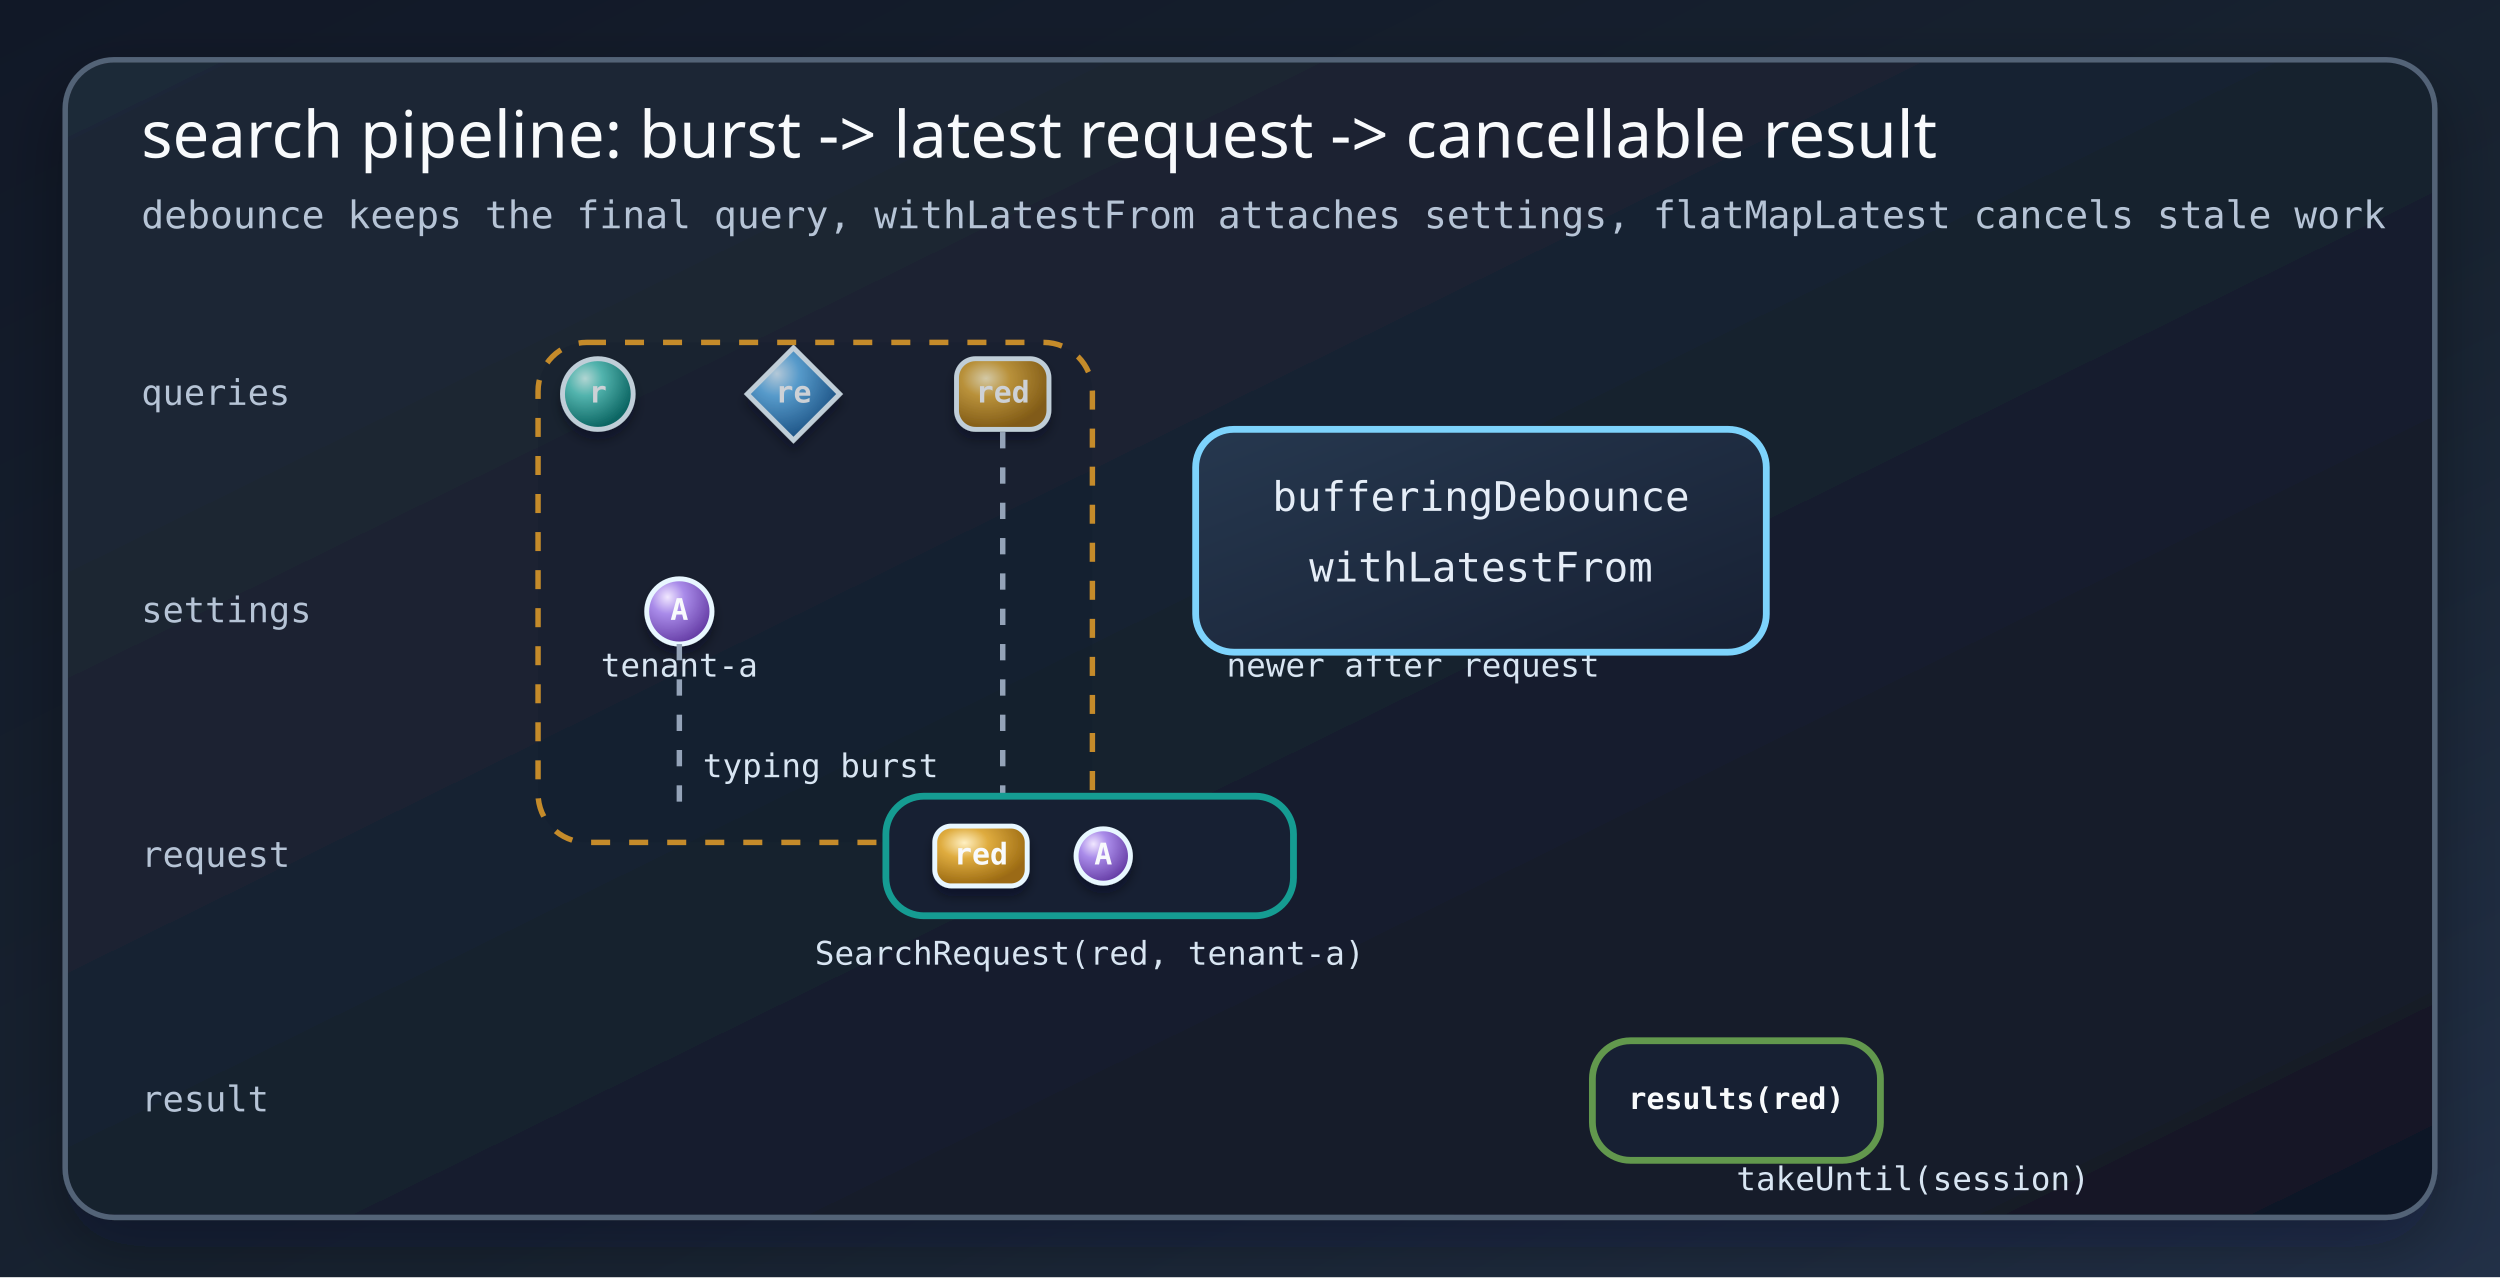
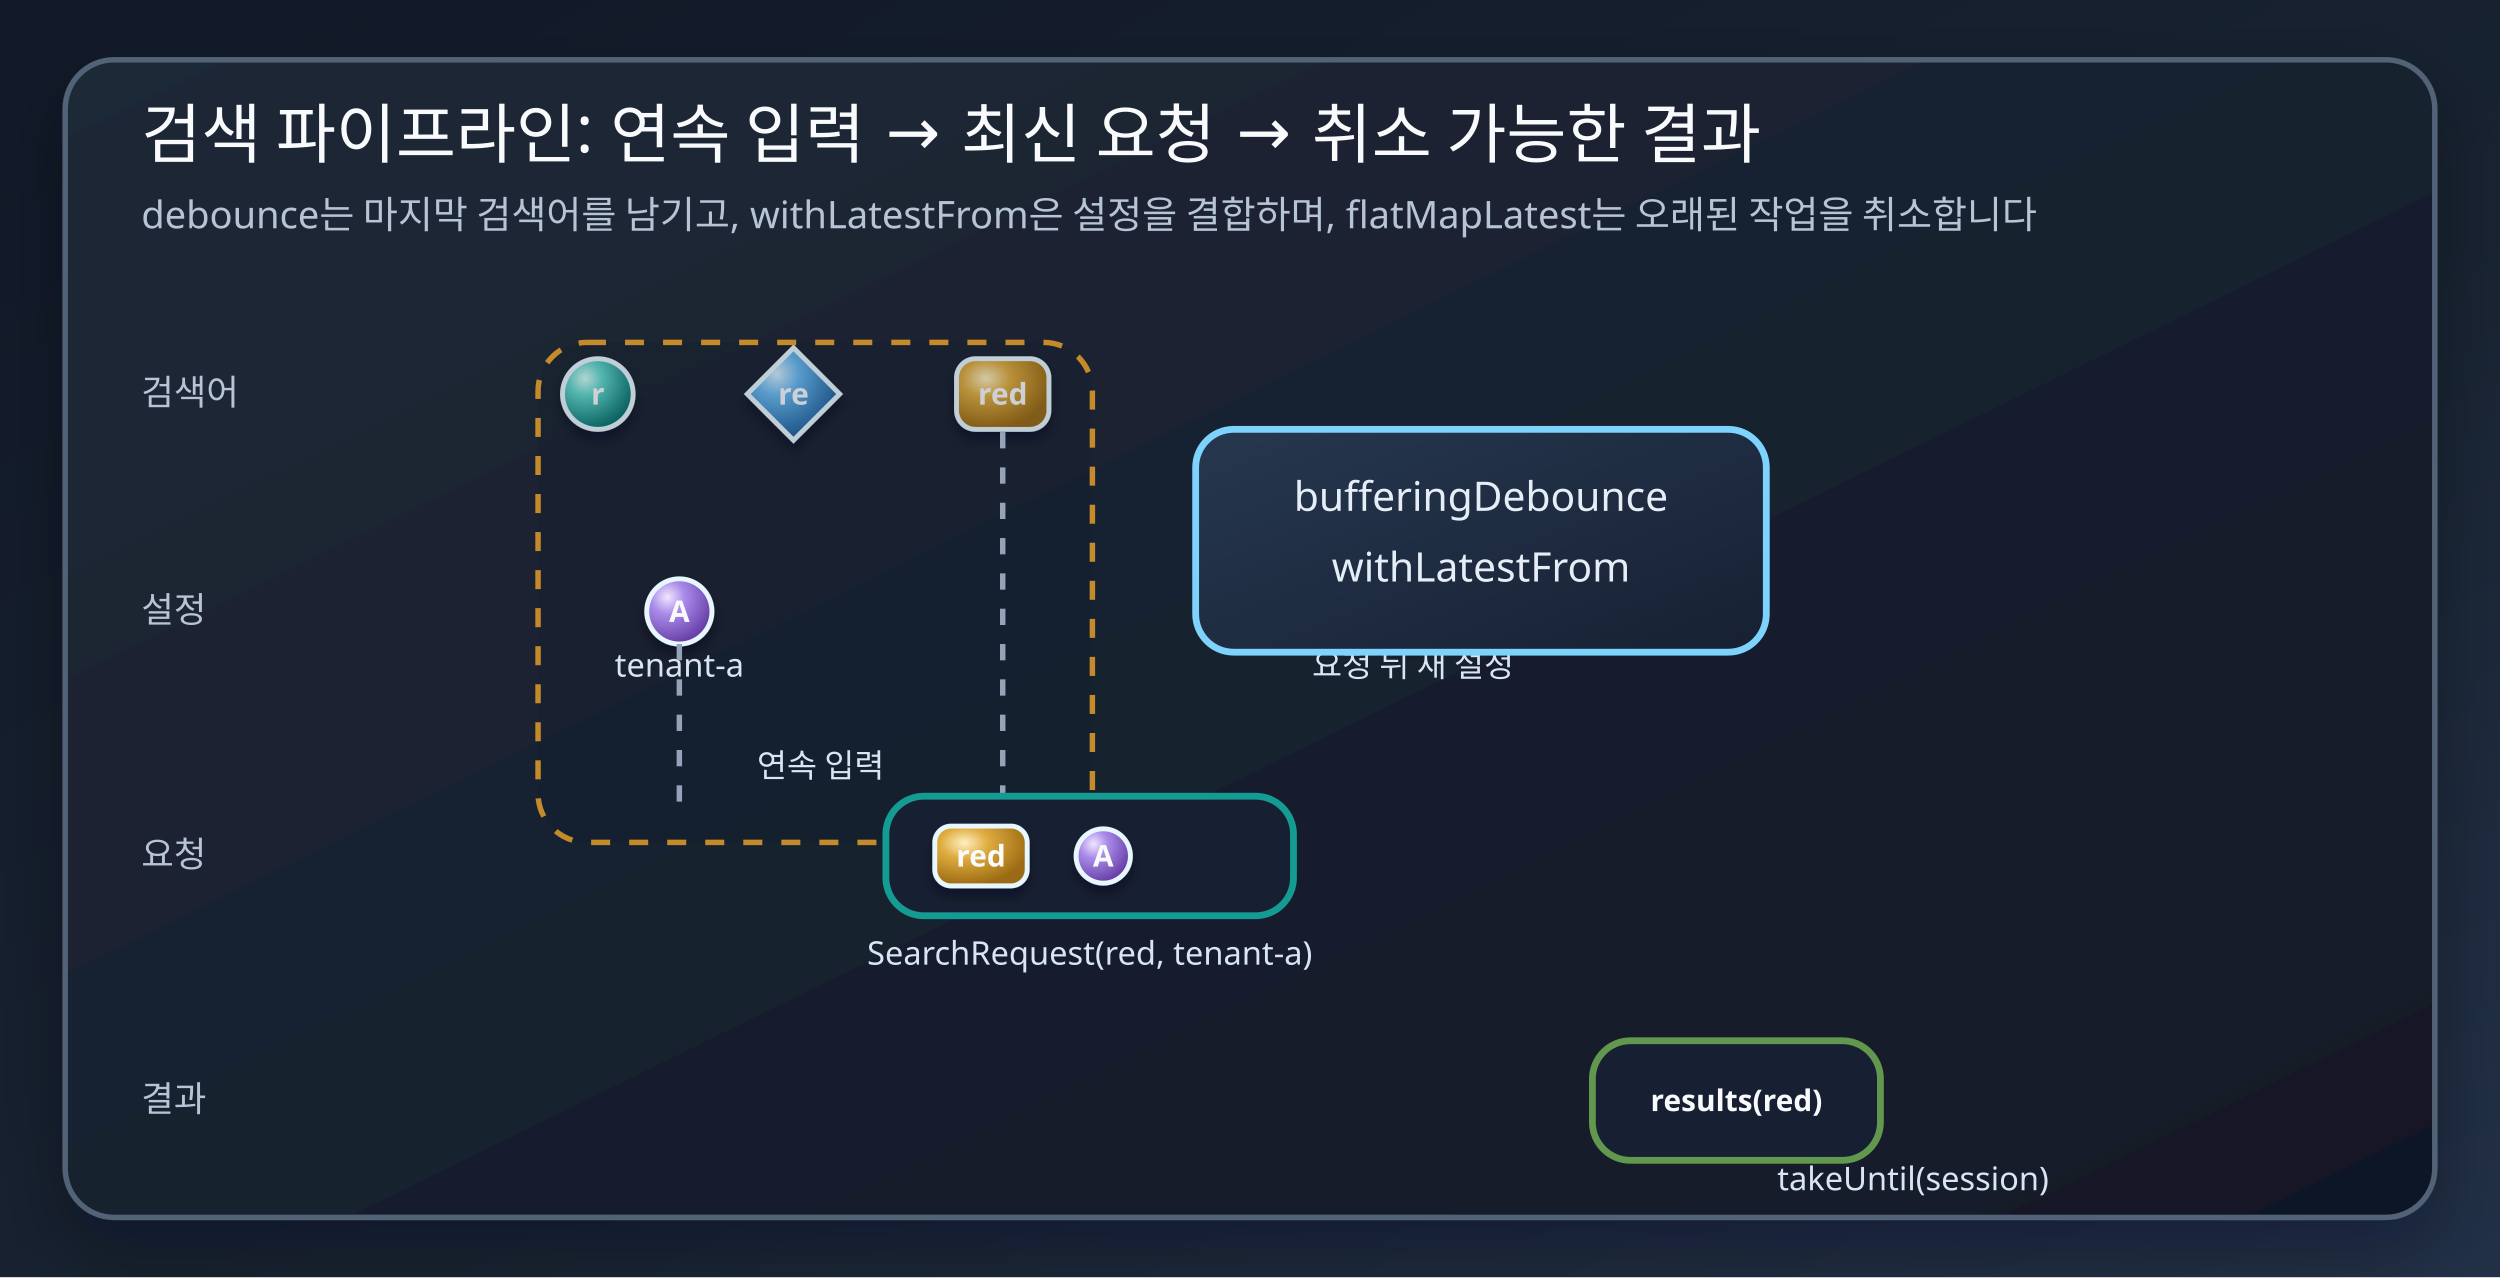
<svg xmlns="http://www.w3.org/2000/svg" width="920" height="470" viewBox="0 0 920 470" role="img" aria-labelledby="title desc">
  <defs>
    <marker id="arrow" markerWidth="14" markerHeight="14" viewBox="0 0 10 10" refX="9" refY="5" markerUnits="userSpaceOnUse" orient="auto">
      <path d="M 0 0 L 10 5 L 0 10 Z" fill="#9ed8ff" stroke="#9ed8ff" />
    </marker>
    <linearGradient id="bgGradient" x1="0" y1="0" x2="1" y2="1">
      <stop offset="0%" stop-color="#111827" />
      <stop offset="58%" stop-color="#182331" />
      <stop offset="100%" stop-color="#223047" />
    </linearGradient>
    <linearGradient id="panelGradient" x1="0" y1="0" x2="1" y2="1">
      <stop offset="0%" stop-color="#1f2937" />
      <stop offset="100%" stop-color="#111827" />
    </linearGradient>
    <linearGradient id="operatorGradient" x1="0" y1="0" x2="1" y2="1">
      <stop offset="0%" stop-color="#26384f" />
      <stop offset="100%" stop-color="#172033" />
    </linearGradient>
    <radialGradient id="marbleTeal" cx="32%" cy="28%" r="72%">
      <stop offset="0%" stop-color="#d5fff8" />
      <stop offset="34%" stop-color="#62d6cb" />
      <stop offset="100%" stop-color="#0b766f" />
    </radialGradient>
    <radialGradient id="marbleBlue" cx="32%" cy="28%" r="72%">
      <stop offset="0%" stop-color="#d8efff" />
      <stop offset="34%" stop-color="#67b7ee" />
      <stop offset="100%" stop-color="#1f5f99" />
    </radialGradient>
    <radialGradient id="marbleAmber" cx="32%" cy="28%" r="72%">
      <stop offset="0%" stop-color="#fff0c2" />
      <stop offset="36%" stop-color="#dfac3f" />
      <stop offset="100%" stop-color="#9b6a12" />
    </radialGradient>
    <radialGradient id="marbleGreen" cx="32%" cy="28%" r="72%">
      <stop offset="0%" stop-color="#dff8c7" />
      <stop offset="36%" stop-color="#83c95a" />
      <stop offset="100%" stop-color="#3f7b2a" />
    </radialGradient>
    <radialGradient id="marblePurple" cx="32%" cy="28%" r="72%">
      <stop offset="0%" stop-color="#f0e7ff" />
      <stop offset="36%" stop-color="#a98be9" />
      <stop offset="100%" stop-color="#6840a8" />
    </radialGradient>
    <filter id="panelShadow" x="-8%" y="-12%" width="116%" height="124%">
      <feDropShadow dx="0" dy="10" stdDeviation="12" flood-color="#020617" flood-opacity="0.32" />
    </filter>
    <filter id="marbleShadow" x="-40%" y="-40%" width="180%" height="180%">
      <feDropShadow dx="0" dy="3" stdDeviation="2" flood-color="#020617" flood-opacity="0.42" />
    </filter>
    <filter id="laneGlow" x="-4%" y="-120%" width="108%" height="340%">
      <feDropShadow dx="0" dy="0" stdDeviation="3" flood-color="#67e8f9" flood-opacity="0.35" />
    </filter>
    <style>
      .bg { fill: url(#bgGradient); }
      .panel { fill: url(#panelGradient); stroke: #536377; stroke-width: 2; rx: 18; filter: url(#panelShadow); }
-       .title { font: 24px "Architects Daughter", "Comic Mono", system-ui, sans-serif; fill: #f8fafc; }
-       .sub { font: 14px "Comic Mono", ui-monospace, monospace; fill: #b6c4d6; }
-       .label { font: 15px "Comic Mono", ui-monospace, monospace; fill: #e5edf7; }
-       .small { font: 13px "Comic Mono", ui-monospace, monospace; fill: #b6c4d6; }
-       .tiny { font: 11px "Comic Mono", ui-monospace, monospace; fill: #f8fafc; text-anchor: middle; dominant-baseline: middle; font-weight: 700; }
-       .line { stroke: #9ed8ff; stroke-width: 4; stroke-linecap: round; marker-end: url(#arrow); filter: url(#laneGlow); }
+       .title { font: 24px "goorm Sans"; fill: #f8fafc; }
+       .sub { font: 14px "goorm Sans Code"; fill: #b6c4d6; }
+       .label { font: 15px "goorm Sans Code"; fill: #e5edf7; }
+       .small { font: 13px "goorm Sans Code"; fill: #b6c4d6; }
+       .tiny { font: 11px "goorm Sans Code"; fill: #f8fafc; text-anchor: middle; dominant-baseline: middle; font-weight: 700; }
+       .edge { stroke: #9ed8ff; stroke-width: 4; stroke-linecap: round; marker-end: url(#arrow); filter: url(#laneGlow); }
      .shape { stroke: #e8f7ff; stroke-width: 1.8; filter: url(#marbleShadow); }
      .box { fill: #172033; stroke-width: 2.5; rx: 14; }
      .op { fill: url(#operatorGradient); stroke: #7dd3fc; }
      .guide { fill: #0f172a; fill-opacity: 0.18; stroke-width: 2; stroke-dasharray: 7 7; }
-       .result { font: 12px "Comic Mono", ui-monospace, monospace; fill: #d8e5f2; text-anchor: middle; }
+       .result { font: 12px "goorm Sans Code"; fill: #d8e5f2; text-anchor: middle; }
      .teal { fill: url(#marbleTeal); } .blue { fill: url(#marbleBlue); } .amber { fill: url(#marbleAmber); } .green { fill: url(#marbleGreen); } .purple { fill: url(#marblePurple); }
    </style>
  </defs>
  <rect class="bg" width="920" height="470" />
  <rect class="panel" x="24" y="22" width="872" height="426" />
-   <text class="title" x="52" y="58">search pipeline: burst -&gt; latest request -&gt; cancellable result</text>
-   <text class="sub" x="52" y="84">debounce keeps the final query, withLatestFrom attaches settings, flatMapLatest cancels stale work</text>
-   <text class="small" x="52" y="149">queries</text>
-   <line class="line" x1="150" y1="145" x2="806" y2="145" />
+   <text class="title" x="52" y="58">검색 파이프라인: 연속 입력 → 최신 요청 → 취소 가능한 결과</text>
+   <text class="sub" x="52" y="84">debounce는 마지막 검색어를 남기고, withLatestFrom은 설정을 결합하며, flatMapLatest는 오래된 작업을 취소합니다</text>
+   <text class="small" x="52" y="149">검색어</text>
+   <path class="edge" d="M150 145 L806 145" />
  <circle class="shape teal" cx="220" cy="145" r="13" />
  <text class="tiny" x="220" y="145">r</text>
  <path class="shape blue" d="M 292 128 L 309 145 L 292 162 L 275 145 Z" />
  <text class="tiny" x="292" y="145">re</text>
  <rect class="shape amber" x="352" y="132" width="34" height="26" rx="7" />
  <text class="tiny" x="369" y="145">red</text>
  <rect class="guide" x="198" y="126" width="204" height="184" rx="18" stroke="#c58b2a" />
-   <text class="result" x="302" y="286">typing burst</text>
-   <text class="small" x="52" y="229">settings</text>
-   <line class="line" x1="150" y1="225" x2="806" y2="225" />
+   <text class="result" x="302" y="286">연속 입력</text>
+   <text class="small" x="52" y="229">설정</text>
+   <path class="edge" d="M150 225 L806 225" />
  <circle class="shape purple" cx="250" cy="225" r="12" />
  <text class="tiny" x="250" y="225">A</text>
  <circle class="shape green" cx="520" cy="225" r="12" />
  <text class="tiny" x="520" y="225">B</text>
  <text class="result" x="250" y="249">tenant-a</text>
-   <text class="result" x="520" y="249">newer after request</text>
+   <text class="result" x="520" y="249">요청 뒤 새 설정</text>
  <rect class="box op" x="440" y="158" width="210" height="82" />
  <text class="label" x="545" y="188" text-anchor="middle">bufferingDebounce</text>
  <text class="label" x="545" y="214" text-anchor="middle">withLatestFrom</text>
  <path d="M 369 159 V 300" stroke="#94a3b8" stroke-width="2" stroke-dasharray="6 7" />
  <path d="M 250 237 V 300" stroke="#94a3b8" stroke-width="2" stroke-dasharray="6 7" />
-   <text class="small" x="52" y="319">request</text>
-   <line class="line" x1="150" y1="315" x2="806" y2="315" />
+   <text class="small" x="52" y="319">요청</text>
+   <path class="edge" d="M150 315 L806 315" />
  <rect class="box" x="326" y="293" width="150" height="44" stroke="#159c92" />
  <rect class="shape amber" x="344" y="304" width="34" height="22" rx="6" />
  <text class="tiny" x="361" y="315">red</text>
  <circle class="shape purple" cx="406" cy="315" r="10" />
  <text class="tiny" x="406" y="315">A</text>
  <text class="result" x="401" y="355">SearchRequest(red, tenant-a)</text>
-   <text class="small" x="52" y="409">result</text>
-   <line class="line" x1="150" y1="405" x2="806" y2="405" />
+   <text class="small" x="52" y="409">결과</text>
+   <path class="edge" d="M150 405 L806 405" />
  <rect class="box" x="586" y="383" width="106" height="44" stroke="#62984d" />
  <text class="tiny" x="639" y="405">results(red)</text>
  <text class="result" x="704" y="438">takeUntil(session)</text>
</svg>
